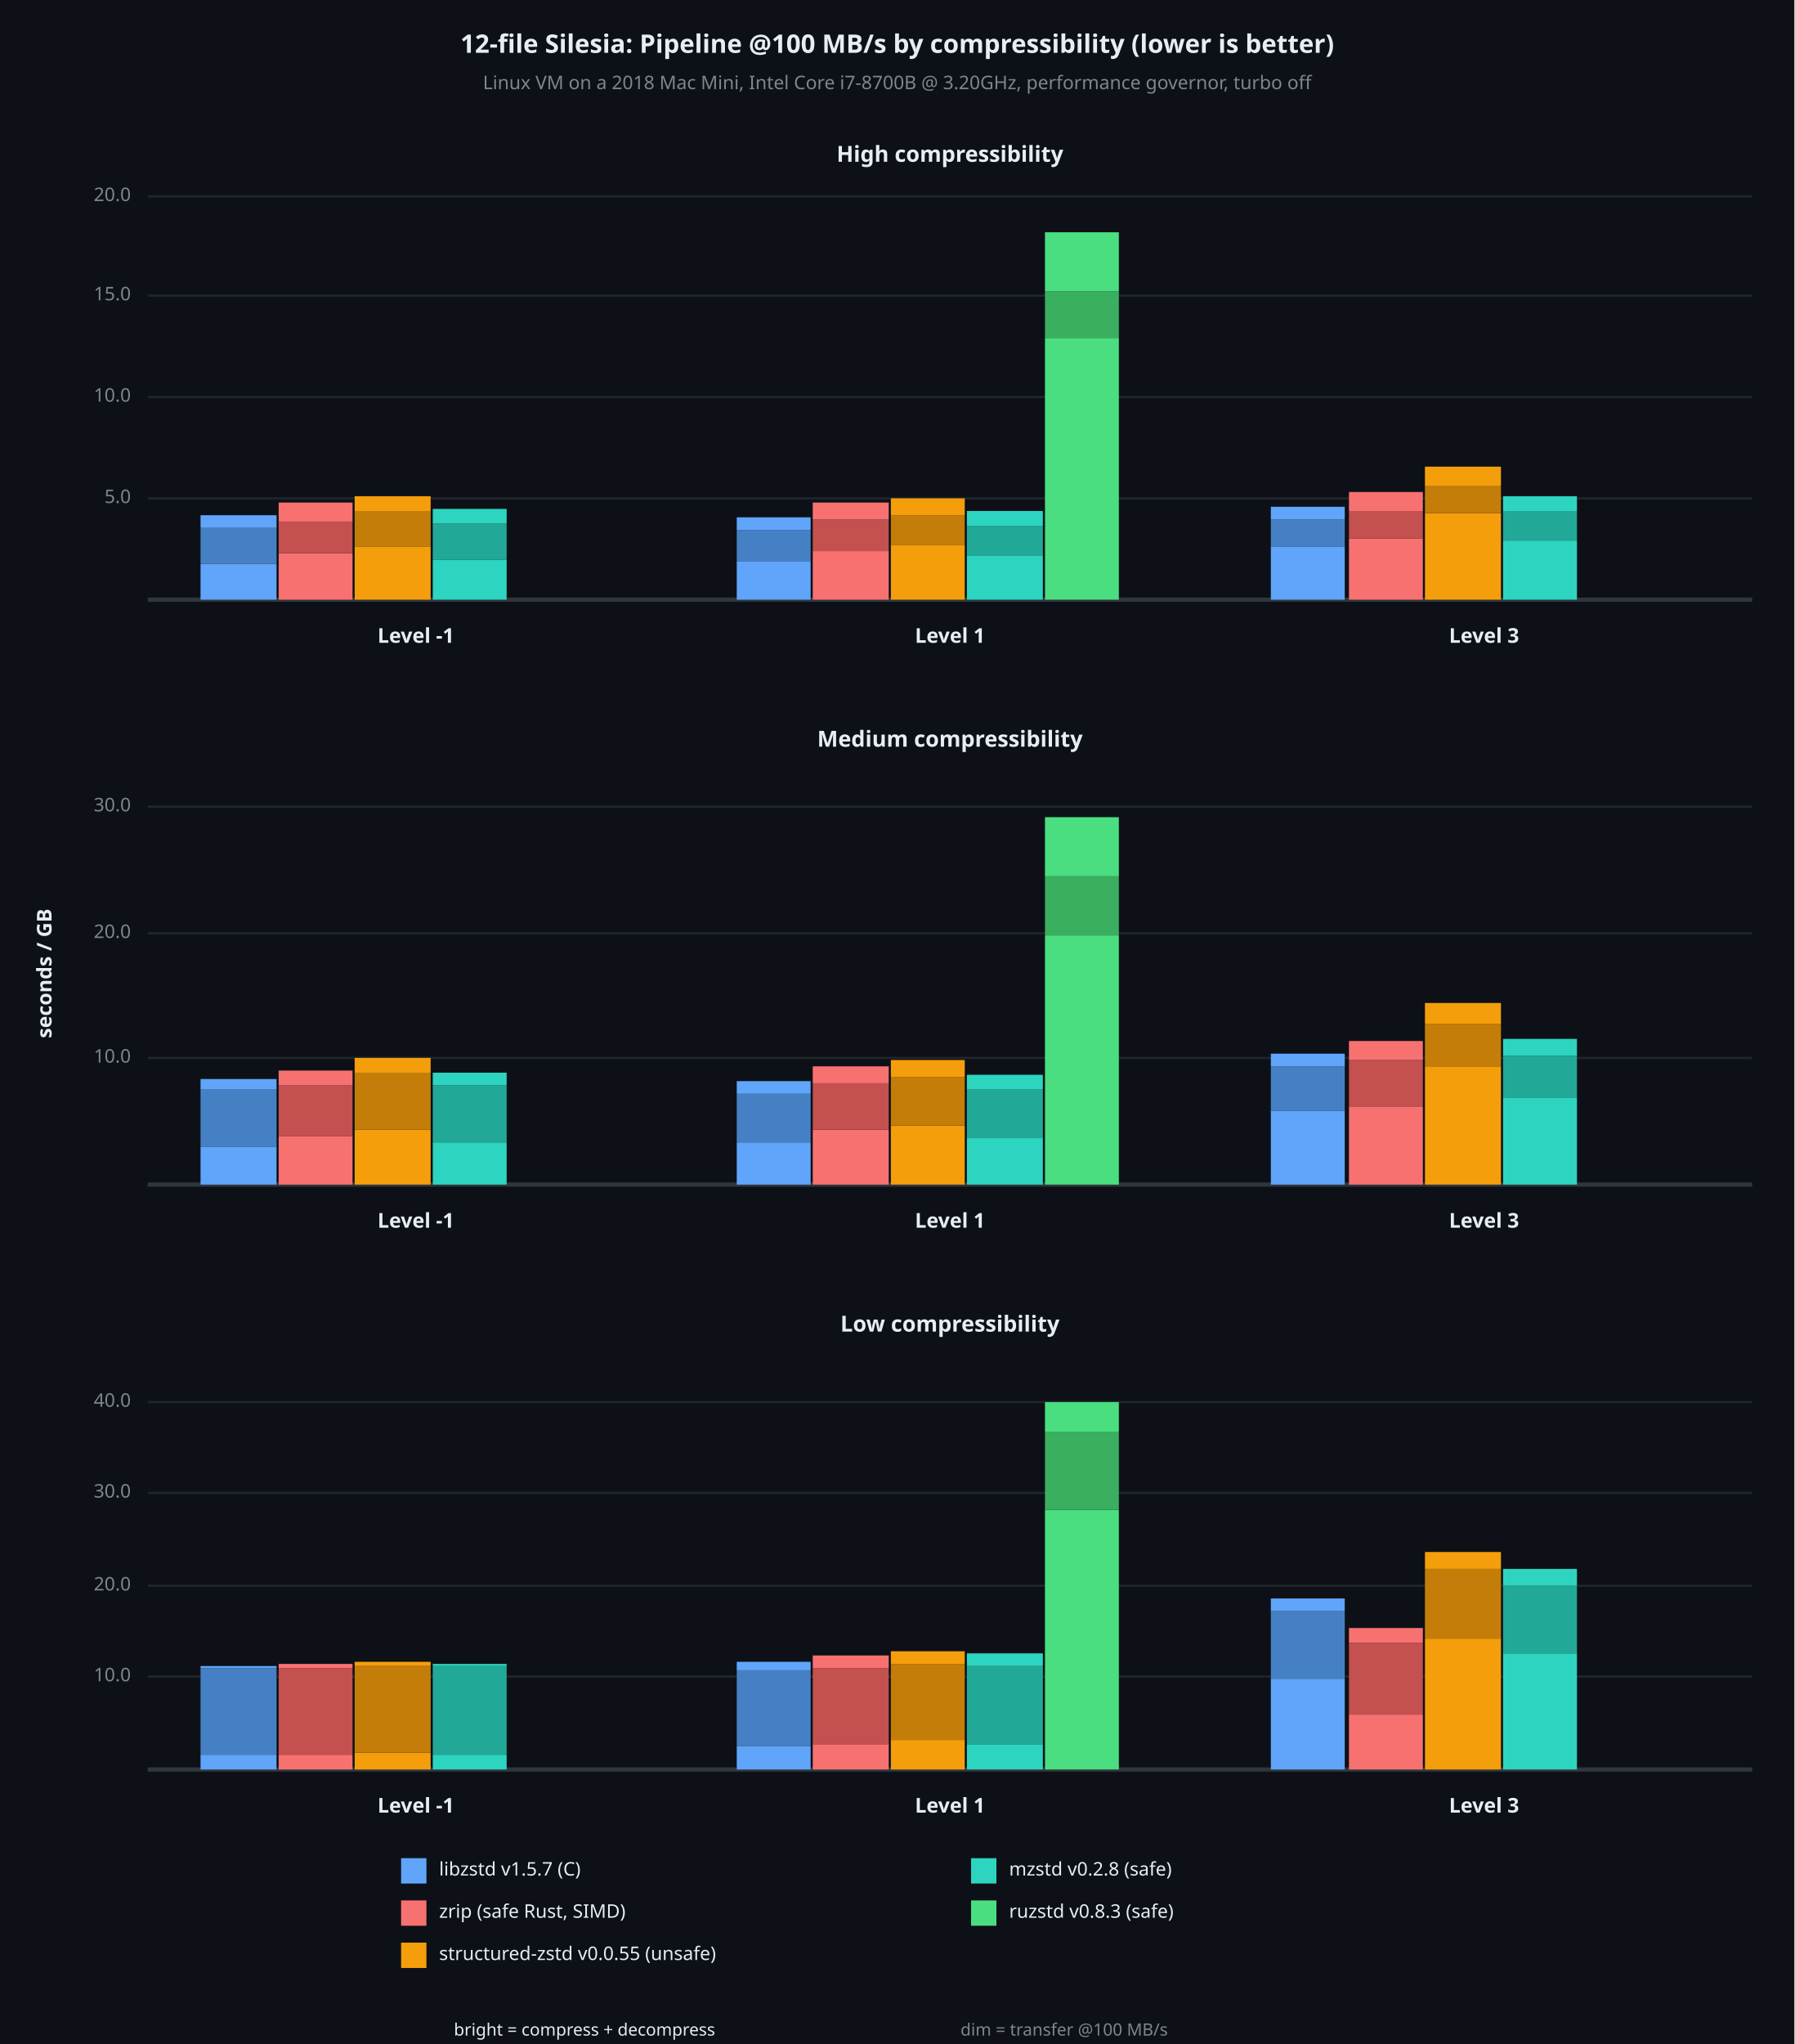
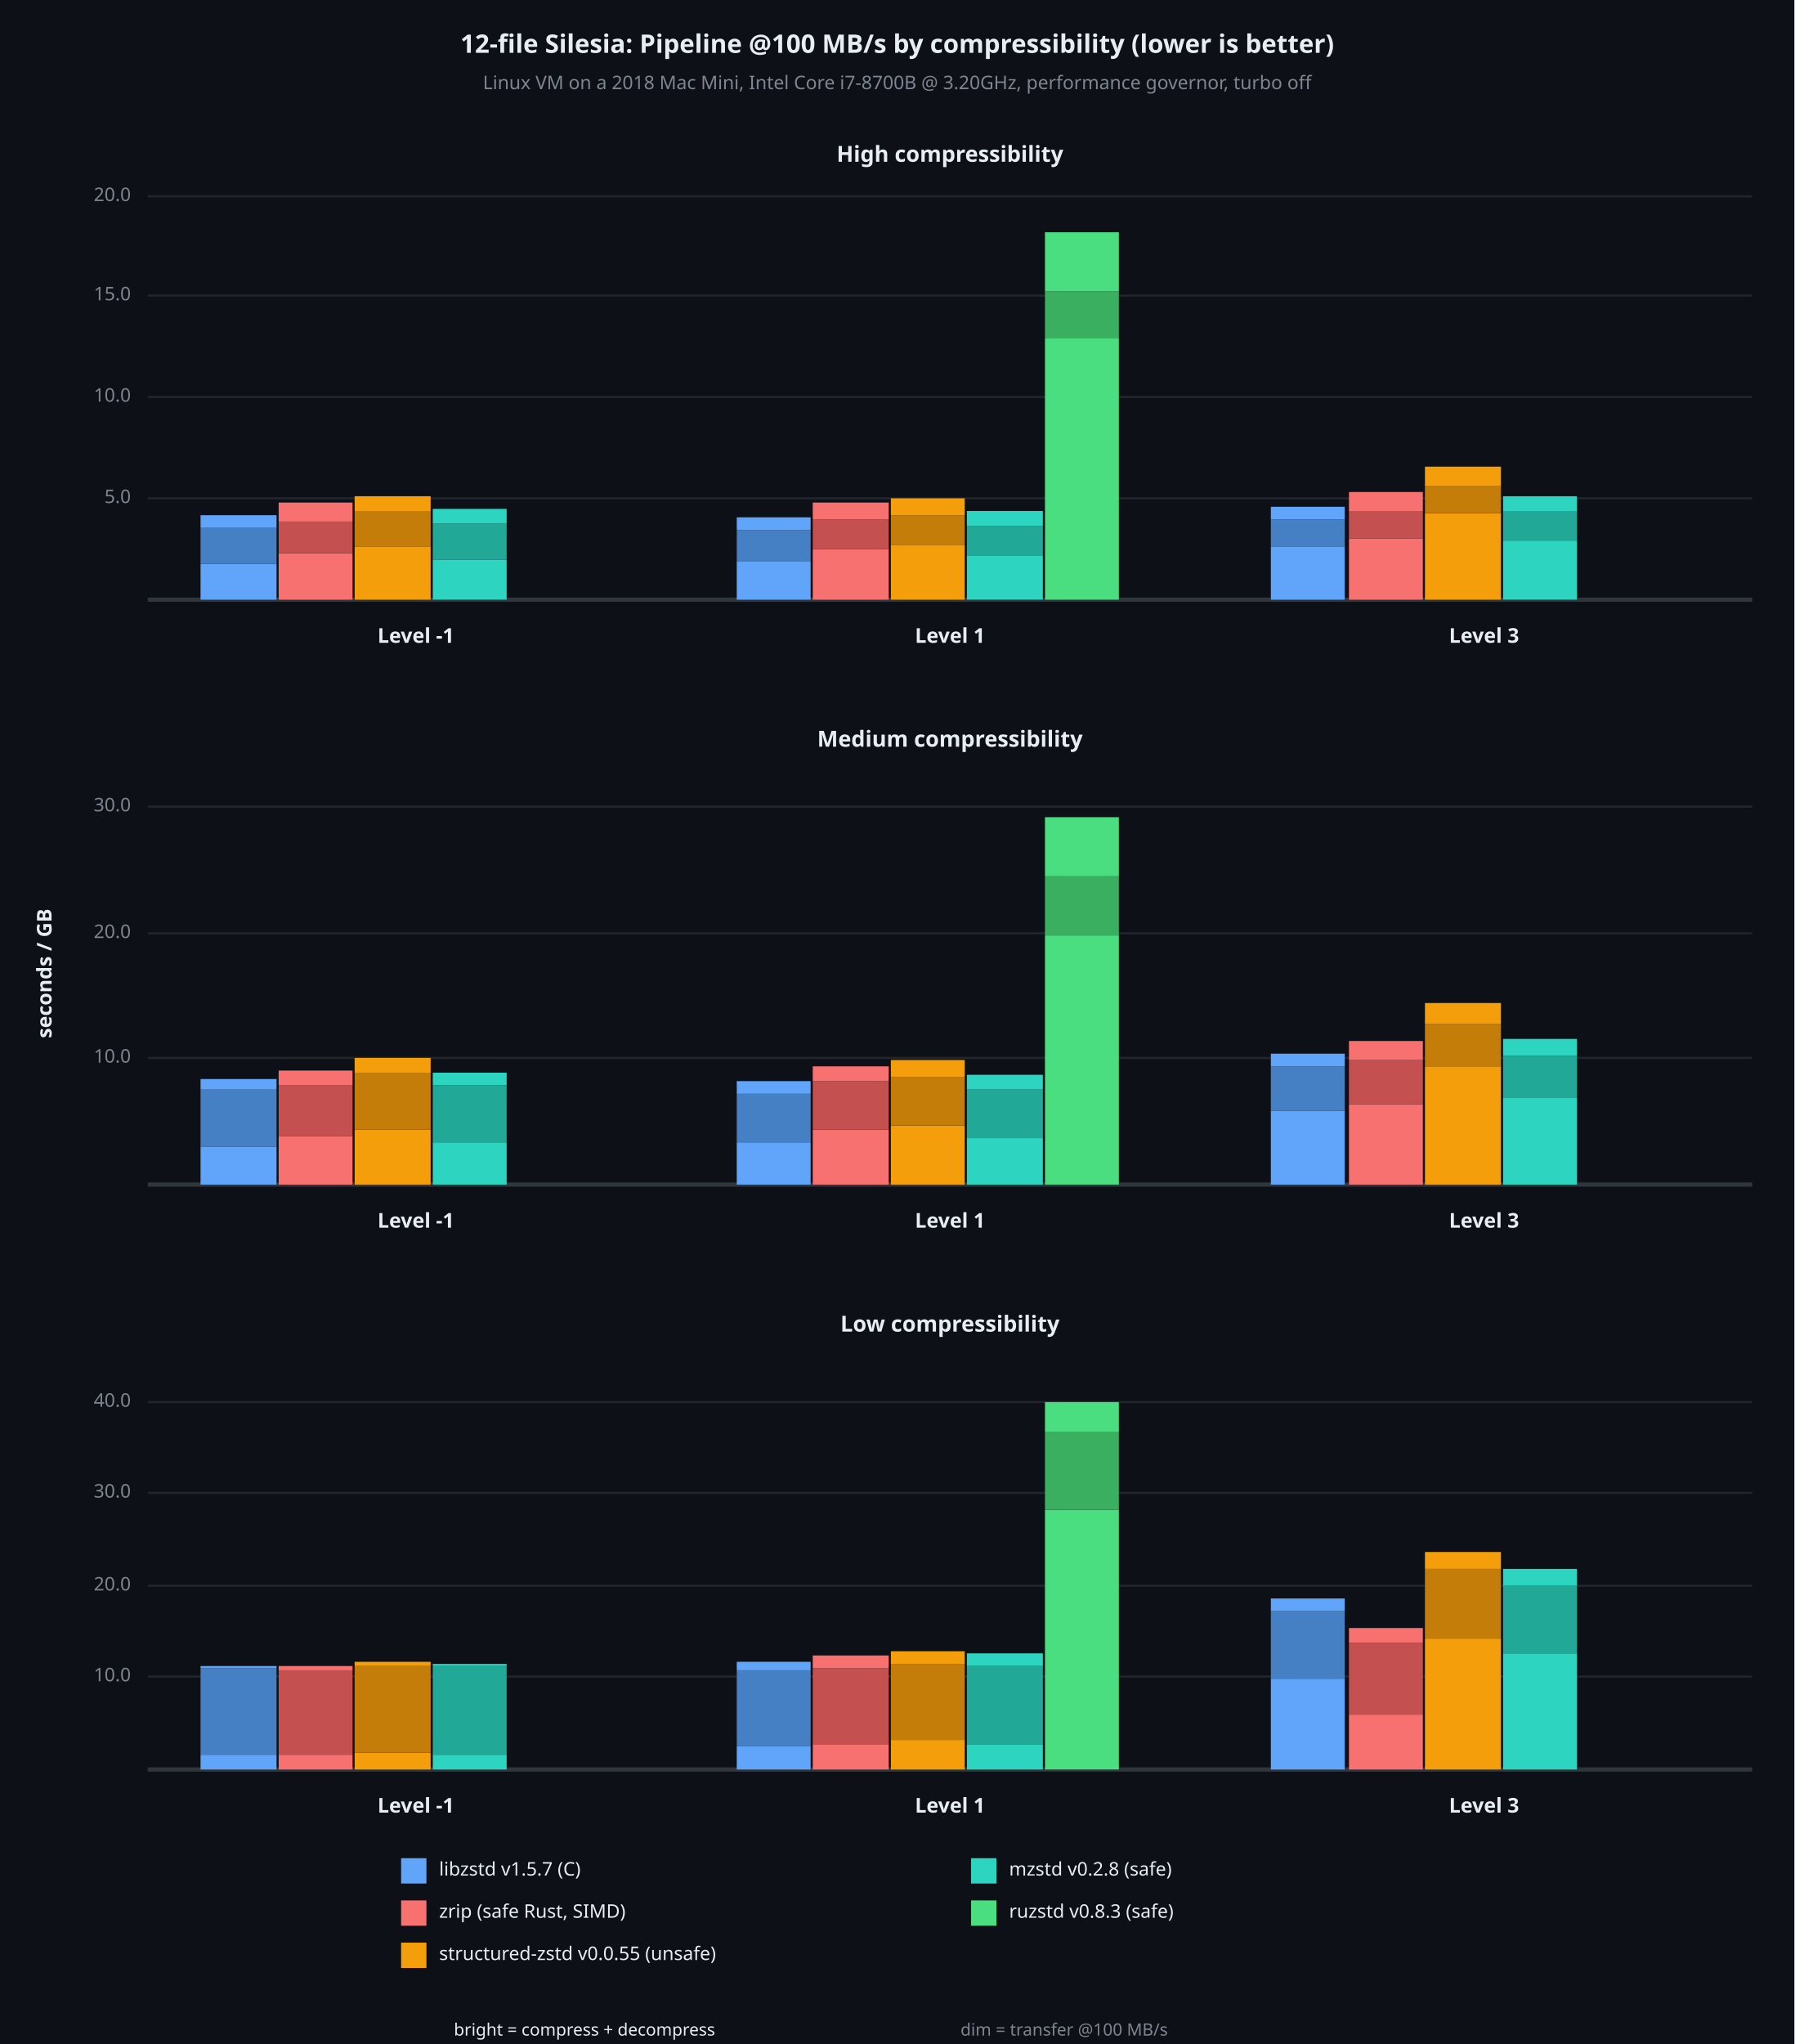
<svg xmlns="http://www.w3.org/2000/svg" viewBox="0 0 850 968" font-family="system-ui, -apple-system, sans-serif">
  <rect x="0" y="0" width="850" height="968" opacity="1" fill="#0D1117" stroke="none" />
  <text x="425" y="22" dy="0.5ex" text-anchor="middle" font-family="sans-serif" font-size="12.097" opacity="1" fill="#E6EDF3" font-weight="bold">
12-file Silesia: Pipeline @100 MB/s by compressibility (lower is better)
</text>
  <text x="425" y="40" dy="0.5ex" text-anchor="middle" font-family="sans-serif" font-size="8.871" opacity="1" fill="#7D8590">
Linux VM on a 2018 Mac Mini, Intel Core i7-8700B @ 3.20GHz, performance governor, turbo off
</text>
  <text x="22" y="461" dy="0.5ex" text-anchor="middle" font-family="sans-serif" font-size="9.677" opacity="1" fill="#E6EDF3" font-weight="bold" transform="rotate(270, 22, 461)">
seconds / GB
</text>
  <text x="450" y="74" dy="0.5ex" text-anchor="middle" font-family="sans-serif" font-size="10.484" opacity="1" fill="#E6EDF3" font-weight="bold">
High compressibility
</text>
  <polyline fill="none" opacity="1" stroke="#21262D" stroke-width="1" points="70,236 830,236 " />
  <text x="62" y="236" dy="0.5ex" text-anchor="end" font-family="sans-serif" font-size="8.871" opacity="1" fill="#7D8590">
5.0
</text>
  <polyline fill="none" opacity="1" stroke="#21262D" stroke-width="1" points="70,188 830,188 " />
  <text x="62" y="188" dy="0.5ex" text-anchor="end" font-family="sans-serif" font-size="8.871" opacity="1" fill="#7D8590">
10.0
</text>
  <polyline fill="none" opacity="1" stroke="#21262D" stroke-width="1" points="70,140 830,140 " />
  <text x="62" y="140" dy="0.5ex" text-anchor="end" font-family="sans-serif" font-size="8.871" opacity="1" fill="#7D8590">
15.0
</text>
  <polyline fill="none" opacity="1" stroke="#21262D" stroke-width="1" points="70,93 830,93 " />
  <text x="62" y="93" dy="0.5ex" text-anchor="end" font-family="sans-serif" font-size="8.871" opacity="1" fill="#7D8590">
20.0
</text>
  <polyline fill="none" opacity="1" stroke="#30363D" stroke-width="2" points="70,284 830,284 " />
  <rect x="95" y="267" width="36" height="17" opacity="1" fill="#60A5FA" stroke="none" />
  <rect x="95" y="250" width="36" height="17" opacity="1" fill="#4680C4" stroke="none" />
  <rect x="95" y="244" width="36" height="6" opacity="1" fill="#60A5FA" stroke="none" />
  <rect x="132" y="262" width="35" height="22" opacity="1" fill="#F87171" stroke="none" />
  <rect x="132" y="247" width="35" height="15" opacity="1" fill="#C45050" stroke="none" />
  <rect x="132" y="238" width="35" height="9" opacity="1" fill="#F87171" stroke="none" />
  <rect x="168" y="259" width="36" height="25" opacity="1" fill="#F59E0B" stroke="none" />
  <rect x="168" y="242" width="36" height="17" opacity="1" fill="#C47D08" stroke="none" />
  <rect x="168" y="235" width="36" height="7" opacity="1" fill="#F59E0B" stroke="none" />
  <rect x="205" y="265" width="35" height="19" opacity="1" fill="#2DD4BF" stroke="none" />
  <rect x="205" y="248" width="35" height="17" opacity="1" fill="#22A896" stroke="none" />
  <rect x="205" y="241" width="35" height="7" opacity="1" fill="#2DD4BF" stroke="none" />
  <text x="197" y="302" dy="0.5ex" text-anchor="middle" font-family="sans-serif" font-size="9.677" opacity="1" fill="#E6EDF3" font-weight="bold">
Level -1
</text>
  <rect x="349" y="266" width="35" height="18" opacity="1" fill="#60A5FA" stroke="none" />
  <rect x="349" y="251" width="35" height="15" opacity="1" fill="#4680C4" stroke="none" />
  <rect x="349" y="245" width="35" height="6" opacity="1" fill="#60A5FA" stroke="none" />
-   <rect x="385" y="261" width="36" height="23" opacity="1" fill="#F87171" stroke="none" />
-   <rect x="385" y="246" width="36" height="15" opacity="1" fill="#C45050" stroke="none" />
+   <rect x="385" y="260" width="36" height="24" opacity="1" fill="#F87171" stroke="none" />
+   <rect x="385" y="246" width="36" height="14" opacity="1" fill="#C45050" stroke="none" />
  <rect x="385" y="238" width="36" height="8" opacity="1" fill="#F87171" stroke="none" />
  <rect x="422" y="258" width="35" height="26" opacity="1" fill="#F59E0B" stroke="none" />
  <rect x="422" y="244" width="35" height="14" opacity="1" fill="#C47D08" stroke="none" />
  <rect x="422" y="236" width="35" height="8" opacity="1" fill="#F59E0B" stroke="none" />
  <rect x="458" y="263" width="36" height="21" opacity="1" fill="#2DD4BF" stroke="none" />
  <rect x="458" y="249" width="36" height="14" opacity="1" fill="#22A896" stroke="none" />
  <rect x="458" y="242" width="36" height="7" opacity="1" fill="#2DD4BF" stroke="none" />
  <rect x="495" y="160" width="35" height="124" opacity="1" fill="#4ADE80" stroke="none" />
  <rect x="495" y="138" width="35" height="22" opacity="1" fill="#3AAF60" stroke="none" />
  <rect x="495" y="110" width="35" height="28" opacity="1" fill="#4ADE80" stroke="none" />
  <text x="450" y="302" dy="0.5ex" text-anchor="middle" font-family="sans-serif" font-size="9.677" opacity="1" fill="#E6EDF3" font-weight="bold">
Level 1
</text>
  <rect x="602" y="259" width="35" height="25" opacity="1" fill="#60A5FA" stroke="none" />
  <rect x="602" y="246" width="35" height="13" opacity="1" fill="#4680C4" stroke="none" />
  <rect x="602" y="240" width="35" height="6" opacity="1" fill="#60A5FA" stroke="none" />
  <rect x="639" y="255" width="35" height="29" opacity="1" fill="#F87171" stroke="none" />
  <rect x="639" y="242" width="35" height="13" opacity="1" fill="#C45050" stroke="none" />
  <rect x="639" y="233" width="35" height="9" opacity="1" fill="#F87171" stroke="none" />
  <rect x="675" y="243" width="36" height="41" opacity="1" fill="#F59E0B" stroke="none" />
  <rect x="675" y="230" width="36" height="13" opacity="1" fill="#C47D08" stroke="none" />
  <rect x="675" y="221" width="36" height="9" opacity="1" fill="#F59E0B" stroke="none" />
  <rect x="712" y="256" width="35" height="28" opacity="1" fill="#2DD4BF" stroke="none" />
  <rect x="712" y="242" width="35" height="14" opacity="1" fill="#22A896" stroke="none" />
  <rect x="712" y="235" width="35" height="7" opacity="1" fill="#2DD4BF" stroke="none" />
  <text x="703" y="302" dy="0.5ex" text-anchor="middle" font-family="sans-serif" font-size="9.677" opacity="1" fill="#E6EDF3" font-weight="bold">
Level 3
</text>
  <text x="450" y="351" dy="0.5ex" text-anchor="middle" font-family="sans-serif" font-size="10.484" opacity="1" fill="#E6EDF3" font-weight="bold">
Medium compressibility
</text>
  <polyline fill="none" opacity="1" stroke="#21262D" stroke-width="1" points="70,501 830,501 " />
  <text x="62" y="501" dy="0.5ex" text-anchor="end" font-family="sans-serif" font-size="8.871" opacity="1" fill="#7D8590">
10.0
</text>
  <polyline fill="none" opacity="1" stroke="#21262D" stroke-width="1" points="70,442 830,442 " />
  <text x="62" y="442" dy="0.5ex" text-anchor="end" font-family="sans-serif" font-size="8.871" opacity="1" fill="#7D8590">
20.0
</text>
  <polyline fill="none" opacity="1" stroke="#21262D" stroke-width="1" points="70,382 830,382 " />
  <text x="62" y="382" dy="0.5ex" text-anchor="end" font-family="sans-serif" font-size="8.871" opacity="1" fill="#7D8590">
30.0
</text>
  <polyline fill="none" opacity="1" stroke="#30363D" stroke-width="2" points="70,561 830,561 " />
  <rect x="95" y="543" width="36" height="18" opacity="1" fill="#60A5FA" stroke="none" />
  <rect x="95" y="516" width="36" height="27" opacity="1" fill="#4680C4" stroke="none" />
  <rect x="95" y="511" width="36" height="5" opacity="1" fill="#60A5FA" stroke="none" />
  <rect x="132" y="538" width="35" height="23" opacity="1" fill="#F87171" stroke="none" />
  <rect x="132" y="514" width="35" height="24" opacity="1" fill="#C45050" stroke="none" />
  <rect x="132" y="507" width="35" height="7" opacity="1" fill="#F87171" stroke="none" />
  <rect x="168" y="535" width="36" height="26" opacity="1" fill="#F59E0B" stroke="none" />
  <rect x="168" y="508" width="36" height="27" opacity="1" fill="#C47D08" stroke="none" />
  <rect x="168" y="501" width="36" height="7" opacity="1" fill="#F59E0B" stroke="none" />
  <rect x="205" y="541" width="35" height="20" opacity="1" fill="#2DD4BF" stroke="none" />
  <rect x="205" y="514" width="35" height="27" opacity="1" fill="#22A896" stroke="none" />
  <rect x="205" y="508" width="35" height="6" opacity="1" fill="#2DD4BF" stroke="none" />
  <text x="197" y="579" dy="0.5ex" text-anchor="middle" font-family="sans-serif" font-size="9.677" opacity="1" fill="#E6EDF3" font-weight="bold">
Level -1
</text>
  <rect x="349" y="541" width="35" height="20" opacity="1" fill="#60A5FA" stroke="none" />
  <rect x="349" y="518" width="35" height="23" opacity="1" fill="#4680C4" stroke="none" />
  <rect x="349" y="512" width="35" height="6" opacity="1" fill="#60A5FA" stroke="none" />
  <rect x="385" y="535" width="36" height="26" opacity="1" fill="#F87171" stroke="none" />
-   <rect x="385" y="513" width="36" height="22" opacity="1" fill="#C45050" stroke="none" />
-   <rect x="385" y="505" width="36" height="8" opacity="1" fill="#F87171" stroke="none" />
+   <rect x="385" y="512" width="36" height="23" opacity="1" fill="#C45050" stroke="none" />
+   <rect x="385" y="505" width="36" height="7" opacity="1" fill="#F87171" stroke="none" />
  <rect x="422" y="533" width="35" height="28" opacity="1" fill="#F59E0B" stroke="none" />
  <rect x="422" y="510" width="35" height="23" opacity="1" fill="#C47D08" stroke="none" />
  <rect x="422" y="502" width="35" height="8" opacity="1" fill="#F59E0B" stroke="none" />
  <rect x="458" y="539" width="36" height="22" opacity="1" fill="#2DD4BF" stroke="none" />
  <rect x="458" y="516" width="36" height="23" opacity="1" fill="#22A896" stroke="none" />
  <rect x="458" y="509" width="36" height="7" opacity="1" fill="#2DD4BF" stroke="none" />
  <rect x="495" y="443" width="35" height="118" opacity="1" fill="#4ADE80" stroke="none" />
  <rect x="495" y="415" width="35" height="28" opacity="1" fill="#3AAF60" stroke="none" />
  <rect x="495" y="387" width="35" height="28" opacity="1" fill="#4ADE80" stroke="none" />
  <text x="450" y="579" dy="0.5ex" text-anchor="middle" font-family="sans-serif" font-size="9.677" opacity="1" fill="#E6EDF3" font-weight="bold">
Level 1
</text>
  <rect x="602" y="526" width="35" height="35" opacity="1" fill="#60A5FA" stroke="none" />
  <rect x="602" y="505" width="35" height="21" opacity="1" fill="#4680C4" stroke="none" />
  <rect x="602" y="499" width="35" height="6" opacity="1" fill="#60A5FA" stroke="none" />
-   <rect x="639" y="524" width="35" height="37" opacity="1" fill="#F87171" stroke="none" />
-   <rect x="639" y="502" width="35" height="22" opacity="1" fill="#C45050" stroke="none" />
+   <rect x="639" y="523" width="35" height="38" opacity="1" fill="#F87171" stroke="none" />
+   <rect x="639" y="502" width="35" height="21" opacity="1" fill="#C45050" stroke="none" />
  <rect x="639" y="493" width="35" height="9" opacity="1" fill="#F87171" stroke="none" />
  <rect x="675" y="505" width="36" height="56" opacity="1" fill="#F59E0B" stroke="none" />
  <rect x="675" y="485" width="36" height="20" opacity="1" fill="#C47D08" stroke="none" />
  <rect x="675" y="475" width="36" height="10" opacity="1" fill="#F59E0B" stroke="none" />
  <rect x="712" y="520" width="35" height="41" opacity="1" fill="#2DD4BF" stroke="none" />
  <rect x="712" y="500" width="35" height="20" opacity="1" fill="#22A896" stroke="none" />
  <rect x="712" y="492" width="35" height="8" opacity="1" fill="#2DD4BF" stroke="none" />
  <text x="703" y="579" dy="0.5ex" text-anchor="middle" font-family="sans-serif" font-size="9.677" opacity="1" fill="#E6EDF3" font-weight="bold">
Level 3
</text>
  <text x="450" y="628" dy="0.5ex" text-anchor="middle" font-family="sans-serif" font-size="10.484" opacity="1" fill="#E6EDF3" font-weight="bold">
Low compressibility
</text>
  <polyline fill="none" opacity="1" stroke="#21262D" stroke-width="1" points="70,794 830,794 " />
  <text x="62" y="794" dy="0.5ex" text-anchor="end" font-family="sans-serif" font-size="8.871" opacity="1" fill="#7D8590">
10.0
</text>
  <polyline fill="none" opacity="1" stroke="#21262D" stroke-width="1" points="70,751 830,751 " />
  <text x="62" y="751" dy="0.5ex" text-anchor="end" font-family="sans-serif" font-size="8.871" opacity="1" fill="#7D8590">
20.0
</text>
  <polyline fill="none" opacity="1" stroke="#21262D" stroke-width="1" points="70,707 830,707 " />
  <text x="62" y="707" dy="0.5ex" text-anchor="end" font-family="sans-serif" font-size="8.871" opacity="1" fill="#7D8590">
30.0
</text>
  <polyline fill="none" opacity="1" stroke="#21262D" stroke-width="1" points="70,664 830,664 " />
  <text x="62" y="664" dy="0.5ex" text-anchor="end" font-family="sans-serif" font-size="8.871" opacity="1" fill="#7D8590">
40.0
</text>
  <polyline fill="none" opacity="1" stroke="#30363D" stroke-width="2" points="70,838 830,838 " />
  <rect x="95" y="831" width="36" height="7" opacity="1" fill="#60A5FA" stroke="none" />
  <rect x="95" y="790" width="36" height="41" opacity="1" fill="#4680C4" stroke="none" />
  <rect x="95" y="789" width="36" height="1" opacity="1" fill="#60A5FA" stroke="none" />
  <rect x="132" y="831" width="35" height="7" opacity="1" fill="#F87171" stroke="none" />
-   <rect x="132" y="790" width="35" height="41" opacity="1" fill="#C45050" stroke="none" />
-   <rect x="132" y="788" width="35" height="2" opacity="1" fill="#F87171" stroke="none" />
+   <rect x="132" y="791" width="35" height="40" opacity="1" fill="#C45050" stroke="none" />
+   <rect x="132" y="789" width="35" height="2" opacity="1" fill="#F87171" stroke="none" />
  <rect x="168" y="830" width="36" height="8" opacity="1" fill="#F59E0B" stroke="none" />
  <rect x="168" y="789" width="36" height="41" opacity="1" fill="#C47D08" stroke="none" />
  <rect x="168" y="787" width="36" height="2" opacity="1" fill="#F59E0B" stroke="none" />
  <rect x="205" y="831" width="35" height="7" opacity="1" fill="#2DD4BF" stroke="none" />
  <rect x="205" y="789" width="35" height="42" opacity="1" fill="#22A896" stroke="none" />
  <rect x="205" y="788" width="35" height="1" opacity="1" fill="#2DD4BF" stroke="none" />
  <text x="197" y="856" dy="0.5ex" text-anchor="middle" font-family="sans-serif" font-size="9.677" opacity="1" fill="#E6EDF3" font-weight="bold">
Level -1
</text>
  <rect x="349" y="827" width="35" height="11" opacity="1" fill="#60A5FA" stroke="none" />
  <rect x="349" y="791" width="35" height="36" opacity="1" fill="#4680C4" stroke="none" />
  <rect x="349" y="787" width="35" height="4" opacity="1" fill="#60A5FA" stroke="none" />
  <rect x="385" y="826" width="36" height="12" opacity="1" fill="#F87171" stroke="none" />
  <rect x="385" y="790" width="36" height="36" opacity="1" fill="#C45050" stroke="none" />
  <rect x="385" y="784" width="36" height="6" opacity="1" fill="#F87171" stroke="none" />
  <rect x="422" y="824" width="35" height="14" opacity="1" fill="#F59E0B" stroke="none" />
  <rect x="422" y="788" width="35" height="36" opacity="1" fill="#C47D08" stroke="none" />
  <rect x="422" y="782" width="35" height="6" opacity="1" fill="#F59E0B" stroke="none" />
  <rect x="458" y="826" width="36" height="12" opacity="1" fill="#2DD4BF" stroke="none" />
  <rect x="458" y="789" width="36" height="37" opacity="1" fill="#22A896" stroke="none" />
  <rect x="458" y="783" width="36" height="6" opacity="1" fill="#2DD4BF" stroke="none" />
  <rect x="495" y="715" width="35" height="123" opacity="1" fill="#4ADE80" stroke="none" />
  <rect x="495" y="678" width="35" height="37" opacity="1" fill="#3AAF60" stroke="none" />
  <rect x="495" y="664" width="35" height="14" opacity="1" fill="#4ADE80" stroke="none" />
  <text x="450" y="856" dy="0.5ex" text-anchor="middle" font-family="sans-serif" font-size="9.677" opacity="1" fill="#E6EDF3" font-weight="bold">
Level 1
</text>
  <rect x="602" y="795" width="35" height="43" opacity="1" fill="#60A5FA" stroke="none" />
  <rect x="602" y="763" width="35" height="32" opacity="1" fill="#4680C4" stroke="none" />
  <rect x="602" y="757" width="35" height="6" opacity="1" fill="#60A5FA" stroke="none" />
  <rect x="639" y="812" width="35" height="26" opacity="1" fill="#F87171" stroke="none" />
  <rect x="639" y="778" width="35" height="34" opacity="1" fill="#C45050" stroke="none" />
  <rect x="639" y="771" width="35" height="7" opacity="1" fill="#F87171" stroke="none" />
  <rect x="675" y="776" width="36" height="62" opacity="1" fill="#F59E0B" stroke="none" />
  <rect x="675" y="743" width="36" height="33" opacity="1" fill="#C47D08" stroke="none" />
  <rect x="675" y="735" width="36" height="8" opacity="1" fill="#F59E0B" stroke="none" />
  <rect x="712" y="783" width="35" height="55" opacity="1" fill="#2DD4BF" stroke="none" />
  <rect x="712" y="751" width="35" height="32" opacity="1" fill="#22A896" stroke="none" />
  <rect x="712" y="743" width="35" height="8" opacity="1" fill="#2DD4BF" stroke="none" />
  <text x="703" y="856" dy="0.5ex" text-anchor="middle" font-family="sans-serif" font-size="9.677" opacity="1" fill="#E6EDF3" font-weight="bold">
Level 3
</text>
  <rect x="190" y="880" width="12" height="12" opacity="1" fill="#60A5FA" stroke="none" />
  <text x="208" y="886" dy="0.5ex" text-anchor="start" font-family="sans-serif" font-size="8.871" opacity="1" fill="#E6EDF3">
libzstd v1.5.7 (C)
</text>
  <rect x="190" y="900" width="12" height="12" opacity="1" fill="#F87171" stroke="none" />
  <text x="208" y="906" dy="0.5ex" text-anchor="start" font-family="sans-serif" font-size="8.871" opacity="1" fill="#E6EDF3">
zrip (safe Rust, SIMD)
</text>
  <rect x="190" y="920" width="12" height="12" opacity="1" fill="#F59E0B" stroke="none" />
  <text x="208" y="926" dy="0.5ex" text-anchor="start" font-family="sans-serif" font-size="8.871" opacity="1" fill="#E6EDF3">
structured-zstd v0.0.55 (unsafe)
</text>
  <rect x="460" y="880" width="12" height="12" opacity="1" fill="#2DD4BF" stroke="none" />
  <text x="478" y="886" dy="0.5ex" text-anchor="start" font-family="sans-serif" font-size="8.871" opacity="1" fill="#E6EDF3">
mzstd v0.2.8 (safe)
</text>
  <rect x="460" y="900" width="12" height="12" opacity="1" fill="#4ADE80" stroke="none" />
  <text x="478" y="906" dy="0.5ex" text-anchor="start" font-family="sans-serif" font-size="8.871" opacity="1" fill="#E6EDF3">
ruzstd v0.8.3 (safe)
</text>
  <text x="215" y="962" dy="0.5ex" text-anchor="start" font-family="sans-serif" font-size="8.065" opacity="1" fill="#E6EDF3">
bright = compress + decompress
</text>
  <text x="455" y="962" dy="0.5ex" text-anchor="start" font-family="sans-serif" font-size="8.065" opacity="1" fill="#7D8590">
dim = transfer @100 MB/s
</text>
</svg>
